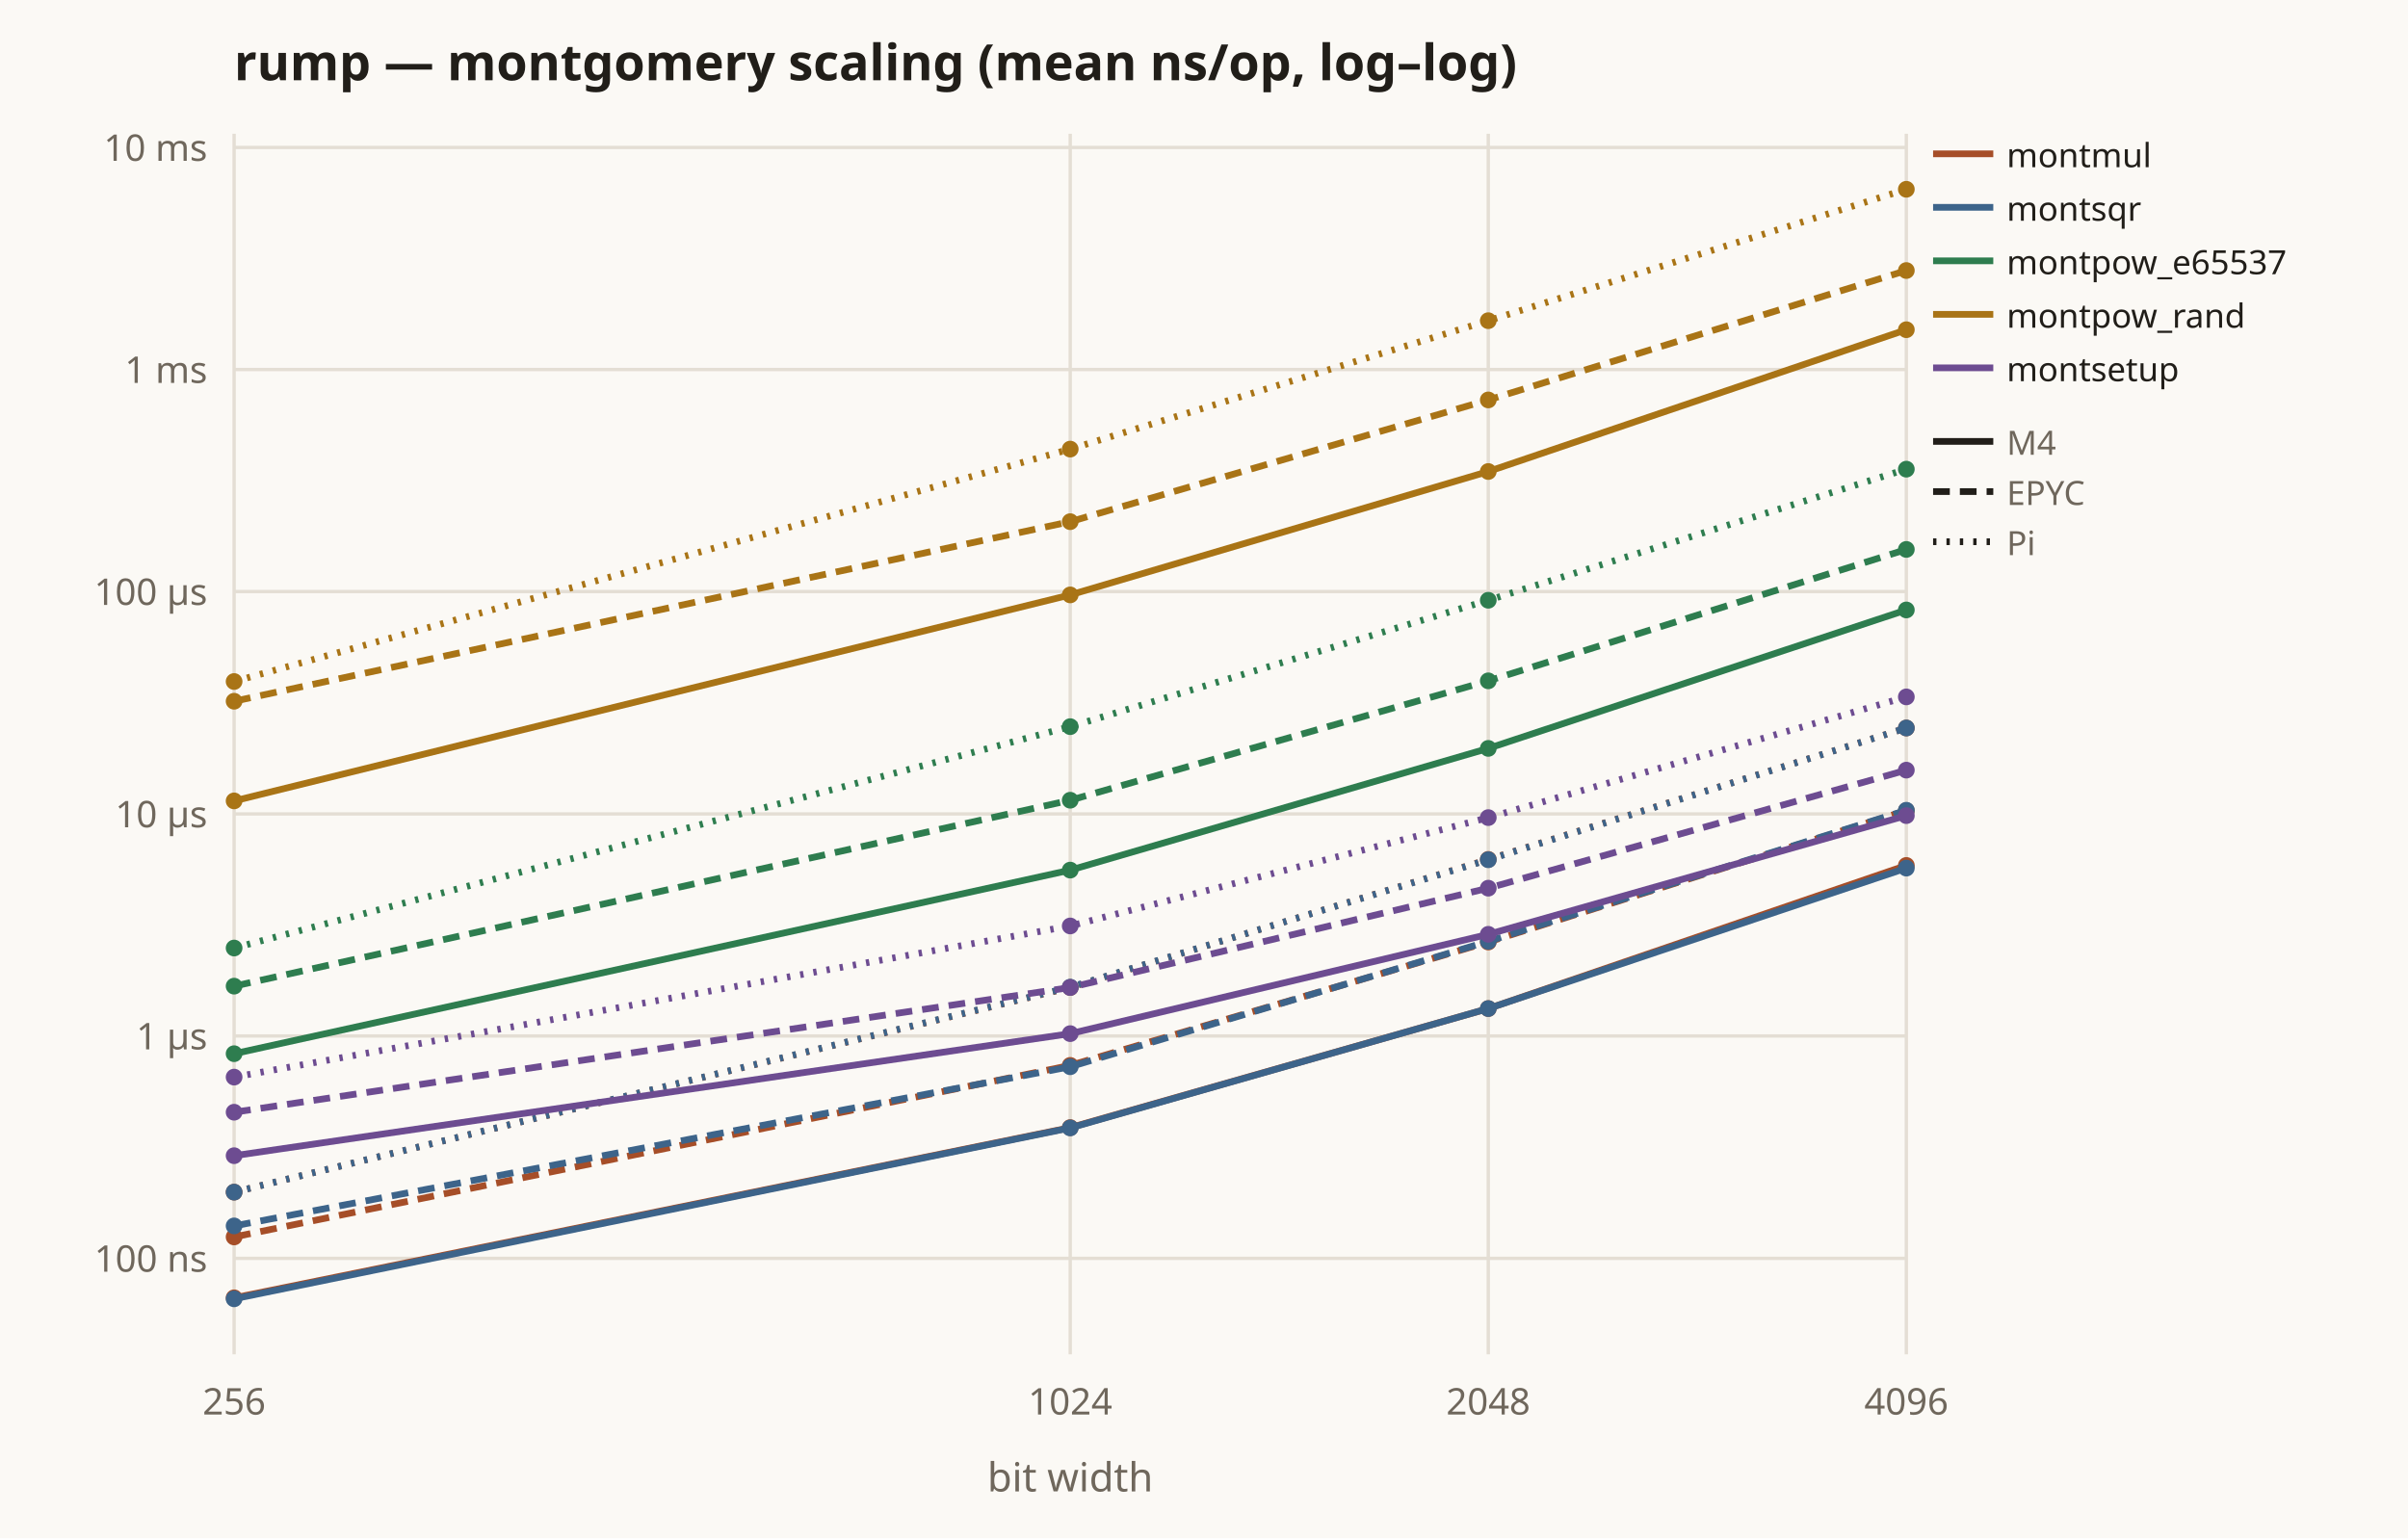
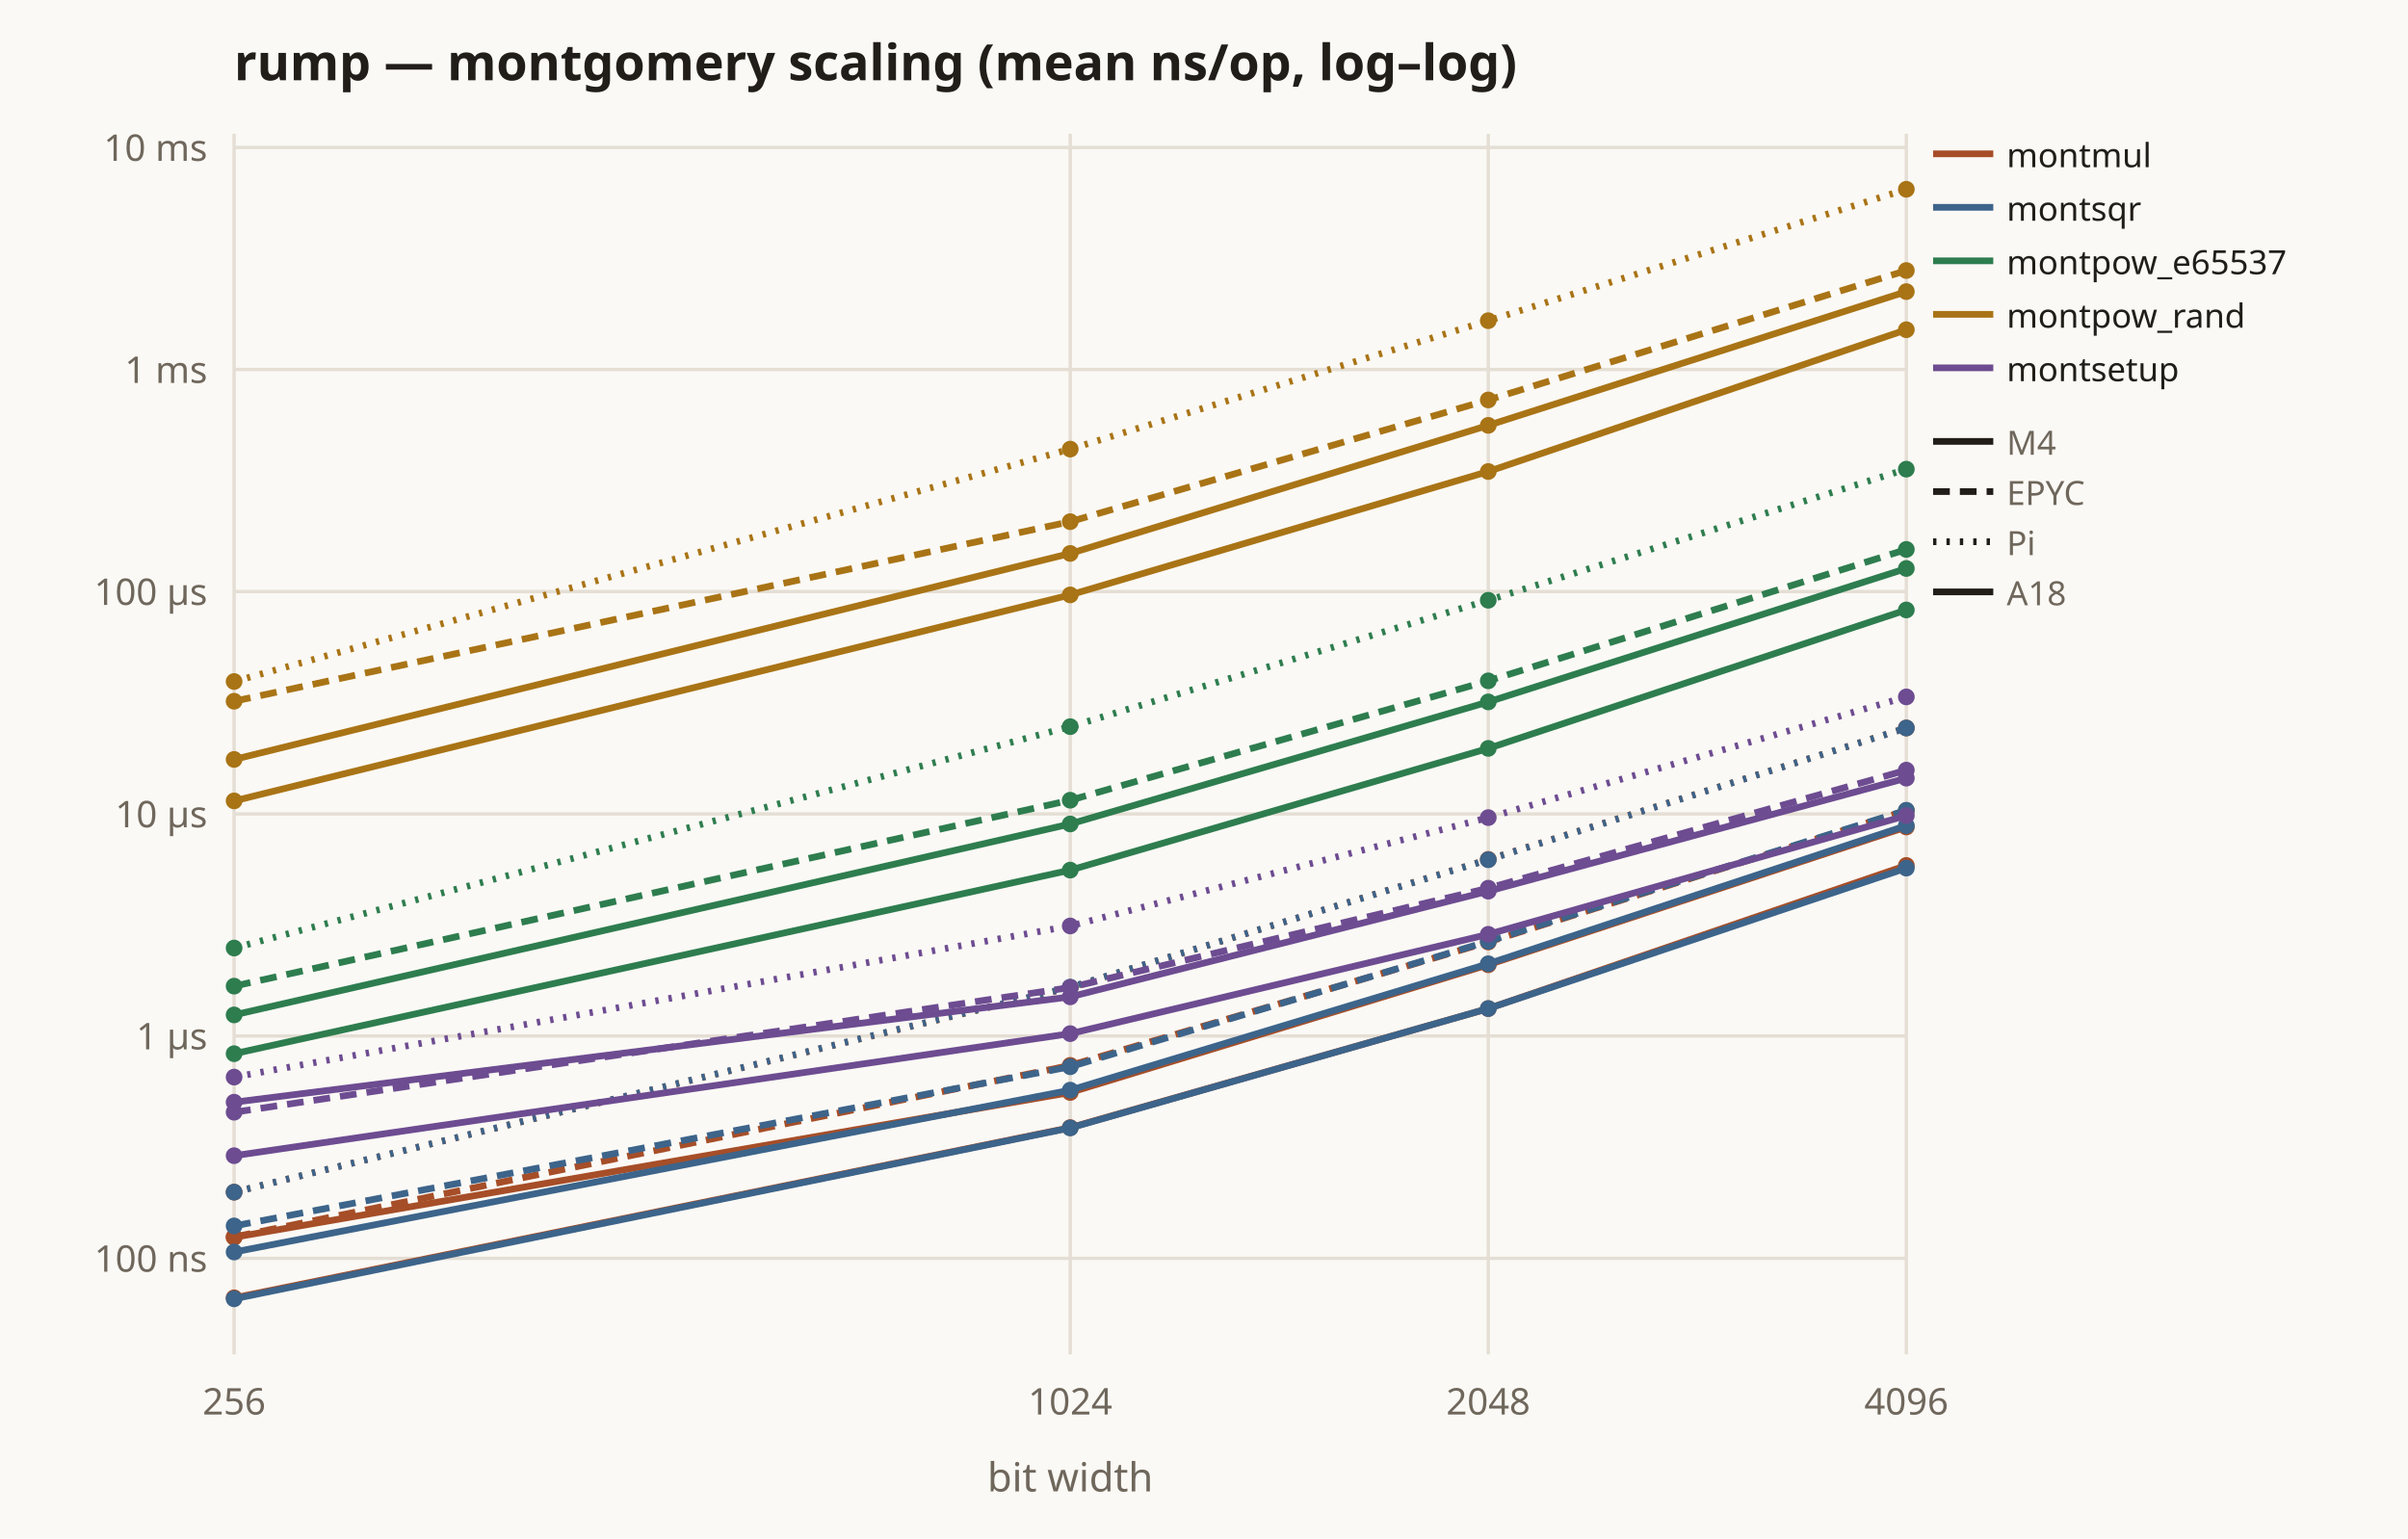
<svg xmlns="http://www.w3.org/2000/svg" width="720" height="460" viewBox="0 0 720 460" font-family="system-ui,sans-serif">
  <rect width="720" height="460" fill="#FBF9F5" />
  <text x="70" y="24" font-size="15" font-weight="600" fill="#211E19">rump — montgomery scaling (mean ns/op, log–log)</text>
  <line x1="70.0" y1="40" x2="70.0" y2="405" stroke="#E4DED4" />
  <text x="70.0" y="423" font-size="11" fill="#6F675C" text-anchor="middle">256</text>
  <line x1="320.0" y1="40" x2="320.0" y2="405" stroke="#E4DED4" />
  <text x="320.0" y="423" font-size="11" fill="#6F675C" text-anchor="middle">1024</text>
  <line x1="445.0" y1="40" x2="445.0" y2="405" stroke="#E4DED4" />
  <text x="445.0" y="423" font-size="11" fill="#6F675C" text-anchor="middle">2048</text>
  <line x1="570.0" y1="40" x2="570.0" y2="405" stroke="#E4DED4" />
  <text x="570.0" y="423" font-size="11" fill="#6F675C" text-anchor="middle">4096</text>
  <text x="320" y="446" font-size="12" fill="#6F675C" text-anchor="middle">bit width</text>
  <line x1="70" y1="376.3" x2="570" y2="376.3" stroke="#E4DED4" />
  <text x="62" y="380.3" font-size="11" fill="#6F675C" text-anchor="end">100 ns</text>
  <line x1="70" y1="309.8" x2="570" y2="309.8" stroke="#E4DED4" />
  <text x="62" y="313.8" font-size="11" fill="#6F675C" text-anchor="end">1 µs</text>
  <line x1="70" y1="243.4" x2="570" y2="243.4" stroke="#E4DED4" />
  <text x="62" y="247.4" font-size="11" fill="#6F675C" text-anchor="end">10 µs</text>
  <line x1="70" y1="176.9" x2="570" y2="176.9" stroke="#E4DED4" />
  <text x="62" y="180.9" font-size="11" fill="#6F675C" text-anchor="end">100 µs</text>
  <line x1="70" y1="110.5" x2="570" y2="110.5" stroke="#E4DED4" />
  <text x="62" y="114.5" font-size="11" fill="#6F675C" text-anchor="end">1 ms</text>
  <line x1="70" y1="44.1" x2="570" y2="44.1" stroke="#E4DED4" />
  <text x="62" y="48.1" font-size="11" fill="#6F675C" text-anchor="end">10 ms</text>
  <path d="M70.0,388.1 L320.0,337.2 L445.0,301.6 L570.0,258.8" fill="none" stroke="#A64E28" stroke-width="2" />
  <circle cx="70.0" cy="388.1" r="2.5" fill="#A64E28" />
  <circle cx="320.0" cy="337.2" r="2.5" fill="#A64E28" />
  <circle cx="445.0" cy="301.6" r="2.5" fill="#A64E28" />
  <circle cx="570.0" cy="258.8" r="2.5" fill="#A64E28" />
  <path d="M70.0,369.9 L320.0,318.6 L445.0,281.7 L570.0,242.4" fill="none" stroke="#A64E28" stroke-width="2" stroke-dasharray="5,3" />
  <circle cx="70.0" cy="369.9" r="2.5" fill="#A64E28" />
  <circle cx="320.0" cy="318.6" r="2.5" fill="#A64E28" />
  <circle cx="445.0" cy="281.7" r="2.5" fill="#A64E28" />
  <circle cx="570.0" cy="242.4" r="2.5" fill="#A64E28" />
  <path d="M70.0,356.5 L320.0,295.3 L445.0,257.0 L570.0,217.7" fill="none" stroke="#A64E28" stroke-width="2" stroke-dasharray="1,3" />
  <circle cx="70.0" cy="356.5" r="2.5" fill="#A64E28" />
  <circle cx="320.0" cy="295.3" r="2.5" fill="#A64E28" />
  <circle cx="445.0" cy="257.0" r="2.5" fill="#A64E28" />
  <circle cx="570.0" cy="217.7" r="2.5" fill="#A64E28" />
+   <path d="M70.0,370.0 L320.0,326.7 L445.0,288.5 L570.0,247.3" fill="none" stroke="#A64E28" stroke-width="2" />
+   <circle cx="70.0" cy="370.0" r="2.5" fill="#A64E28" />
+   <circle cx="320.0" cy="326.7" r="2.5" fill="#A64E28" />
+   <circle cx="445.0" cy="288.5" r="2.5" fill="#A64E28" />
+   <circle cx="570.0" cy="247.3" r="2.5" fill="#A64E28" />
  <path d="M70.0,388.4 L320.0,337.3 L445.0,301.6 L570.0,259.6" fill="none" stroke="#3D648A" stroke-width="2" />
  <circle cx="70.0" cy="388.4" r="2.5" fill="#3D648A" />
  <circle cx="320.0" cy="337.3" r="2.5" fill="#3D648A" />
  <circle cx="445.0" cy="301.6" r="2.5" fill="#3D648A" />
  <circle cx="570.0" cy="259.6" r="2.5" fill="#3D648A" />
  <path d="M70.0,366.6 L320.0,319.0 L445.0,281.5 L570.0,242.3" fill="none" stroke="#3D648A" stroke-width="2" stroke-dasharray="5,3" />
  <circle cx="70.0" cy="366.6" r="2.5" fill="#3D648A" />
  <circle cx="320.0" cy="319.0" r="2.5" fill="#3D648A" />
  <circle cx="445.0" cy="281.5" r="2.5" fill="#3D648A" />
  <circle cx="570.0" cy="242.3" r="2.5" fill="#3D648A" />
  <path d="M70.0,356.5 L320.0,295.2 L445.0,257.1 L570.0,217.7" fill="none" stroke="#3D648A" stroke-width="2" stroke-dasharray="1,3" />
  <circle cx="70.0" cy="356.5" r="2.5" fill="#3D648A" />
  <circle cx="320.0" cy="295.2" r="2.5" fill="#3D648A" />
  <circle cx="445.0" cy="257.1" r="2.5" fill="#3D648A" />
  <circle cx="570.0" cy="217.7" r="2.5" fill="#3D648A" />
+   <path d="M70.0,374.4 L320.0,326.0 L445.0,288.2 L570.0,246.9" fill="none" stroke="#3D648A" stroke-width="2" />
+   <circle cx="70.0" cy="374.4" r="2.5" fill="#3D648A" />
+   <circle cx="320.0" cy="326.0" r="2.5" fill="#3D648A" />
+   <circle cx="445.0" cy="288.2" r="2.5" fill="#3D648A" />
+   <circle cx="570.0" cy="246.9" r="2.5" fill="#3D648A" />
  <path d="M70.0,315.1 L320.0,260.2 L445.0,223.8 L570.0,182.4" fill="none" stroke="#2E7D4F" stroke-width="2" />
  <circle cx="70.0" cy="315.1" r="2.5" fill="#2E7D4F" />
  <circle cx="320.0" cy="260.2" r="2.5" fill="#2E7D4F" />
  <circle cx="445.0" cy="223.8" r="2.5" fill="#2E7D4F" />
  <circle cx="570.0" cy="182.4" r="2.5" fill="#2E7D4F" />
  <path d="M70.0,294.9 L320.0,239.3 L445.0,203.6 L570.0,164.3" fill="none" stroke="#2E7D4F" stroke-width="2" stroke-dasharray="5,3" />
  <circle cx="70.0" cy="294.9" r="2.5" fill="#2E7D4F" />
  <circle cx="320.0" cy="239.3" r="2.5" fill="#2E7D4F" />
  <circle cx="445.0" cy="203.6" r="2.5" fill="#2E7D4F" />
  <circle cx="570.0" cy="164.3" r="2.5" fill="#2E7D4F" />
  <path d="M70.0,283.5 L320.0,217.3 L445.0,179.5 L570.0,140.3" fill="none" stroke="#2E7D4F" stroke-width="2" stroke-dasharray="1,3" />
  <circle cx="70.0" cy="283.5" r="2.5" fill="#2E7D4F" />
  <circle cx="320.0" cy="217.3" r="2.5" fill="#2E7D4F" />
  <circle cx="445.0" cy="179.5" r="2.5" fill="#2E7D4F" />
  <circle cx="570.0" cy="140.3" r="2.5" fill="#2E7D4F" />
+   <path d="M70.0,303.5 L320.0,246.4 L445.0,209.9 L570.0,170.0" fill="none" stroke="#2E7D4F" stroke-width="2" />
+   <circle cx="70.0" cy="303.5" r="2.5" fill="#2E7D4F" />
+   <circle cx="320.0" cy="246.4" r="2.5" fill="#2E7D4F" />
+   <circle cx="445.0" cy="209.9" r="2.5" fill="#2E7D4F" />
+   <circle cx="570.0" cy="170.0" r="2.5" fill="#2E7D4F" />
  <path d="M70.0,239.5 L320.0,177.9 L445.0,141.0 L570.0,98.6" fill="none" stroke="#A97416" stroke-width="2" />
  <circle cx="70.0" cy="239.5" r="2.5" fill="#A97416" />
  <circle cx="320.0" cy="177.9" r="2.5" fill="#A97416" />
  <circle cx="445.0" cy="141.0" r="2.5" fill="#A97416" />
  <circle cx="570.0" cy="98.6" r="2.5" fill="#A97416" />
  <path d="M70.0,209.7 L320.0,156.0 L445.0,119.6 L570.0,80.9" fill="none" stroke="#A97416" stroke-width="2" stroke-dasharray="5,3" />
  <circle cx="70.0" cy="209.7" r="2.5" fill="#A97416" />
  <circle cx="320.0" cy="156.0" r="2.5" fill="#A97416" />
  <circle cx="445.0" cy="119.6" r="2.5" fill="#A97416" />
  <circle cx="570.0" cy="80.9" r="2.5" fill="#A97416" />
  <path d="M70.0,203.8 L320.0,134.3 L445.0,95.9 L570.0,56.6" fill="none" stroke="#A97416" stroke-width="2" stroke-dasharray="1,3" />
  <circle cx="70.0" cy="203.8" r="2.5" fill="#A97416" />
  <circle cx="320.0" cy="134.3" r="2.5" fill="#A97416" />
  <circle cx="445.0" cy="95.9" r="2.5" fill="#A97416" />
  <circle cx="570.0" cy="56.6" r="2.5" fill="#A97416" />
+   <path d="M70.0,227.1 L320.0,165.5 L445.0,127.2 L570.0,87.2" fill="none" stroke="#A97416" stroke-width="2" />
+   <circle cx="70.0" cy="227.1" r="2.5" fill="#A97416" />
+   <circle cx="320.0" cy="165.5" r="2.5" fill="#A97416" />
+   <circle cx="445.0" cy="127.2" r="2.5" fill="#A97416" />
+   <circle cx="570.0" cy="87.2" r="2.5" fill="#A97416" />
  <path d="M70.0,345.6 L320.0,309.1 L445.0,279.4 L570.0,243.9" fill="none" stroke="#6D4C91" stroke-width="2" />
  <circle cx="70.0" cy="345.6" r="2.5" fill="#6D4C91" />
  <circle cx="320.0" cy="309.1" r="2.5" fill="#6D4C91" />
  <circle cx="445.0" cy="279.4" r="2.5" fill="#6D4C91" />
  <circle cx="570.0" cy="243.9" r="2.5" fill="#6D4C91" />
  <path d="M70.0,332.6 L320.0,295.3 L445.0,265.6 L570.0,230.3" fill="none" stroke="#6D4C91" stroke-width="2" stroke-dasharray="5,3" />
  <circle cx="70.0" cy="332.6" r="2.5" fill="#6D4C91" />
  <circle cx="320.0" cy="295.3" r="2.5" fill="#6D4C91" />
  <circle cx="445.0" cy="265.6" r="2.5" fill="#6D4C91" />
  <circle cx="570.0" cy="230.3" r="2.5" fill="#6D4C91" />
  <path d="M70.0,322.1 L320.0,276.9 L445.0,244.5 L570.0,208.4" fill="none" stroke="#6D4C91" stroke-width="2" stroke-dasharray="1,3" />
  <circle cx="70.0" cy="322.1" r="2.5" fill="#6D4C91" />
  <circle cx="320.0" cy="276.9" r="2.5" fill="#6D4C91" />
  <circle cx="445.0" cy="244.5" r="2.5" fill="#6D4C91" />
  <circle cx="570.0" cy="208.4" r="2.5" fill="#6D4C91" />
+   <path d="M70.0,329.6 L320.0,298.1 L445.0,266.5 L570.0,232.7" fill="none" stroke="#6D4C91" stroke-width="2" />
+   <circle cx="70.0" cy="329.6" r="2.5" fill="#6D4C91" />
+   <circle cx="320.0" cy="298.1" r="2.5" fill="#6D4C91" />
+   <circle cx="445.0" cy="266.5" r="2.5" fill="#6D4C91" />
+   <circle cx="570.0" cy="232.7" r="2.5" fill="#6D4C91" />
  <line x1="578" y1="46" x2="596" y2="46" stroke="#A64E28" stroke-width="2" />
  <text x="600" y="50" font-size="10" fill="#211E19">montmul</text>
  <line x1="578" y1="62" x2="596" y2="62" stroke="#3D648A" stroke-width="2" />
  <text x="600" y="66" font-size="10" fill="#211E19">montsqr</text>
  <line x1="578" y1="78" x2="596" y2="78" stroke="#2E7D4F" stroke-width="2" />
  <text x="600" y="82" font-size="10" fill="#211E19">montpow_e65537</text>
  <line x1="578" y1="94" x2="596" y2="94" stroke="#A97416" stroke-width="2" />
  <text x="600" y="98" font-size="10" fill="#211E19">montpow_rand</text>
  <line x1="578" y1="110" x2="596" y2="110" stroke="#6D4C91" stroke-width="2" />
  <text x="600" y="114" font-size="10" fill="#211E19">montsetup</text>
  <line x1="578" y1="132" x2="596" y2="132" stroke="#211E19" stroke-width="2" />
  <text x="600" y="136" font-size="10" fill="#6F675C">M4</text>
  <line x1="578" y1="147" x2="596" y2="147" stroke="#211E19" stroke-width="2" stroke-dasharray="5,3" />
  <text x="600" y="151" font-size="10" fill="#6F675C">EPYC</text>
  <line x1="578" y1="162" x2="596" y2="162" stroke="#211E19" stroke-width="2" stroke-dasharray="1,3" />
  <text x="600" y="166" font-size="10" fill="#6F675C">Pi</text>
+   <line x1="578" y1="177" x2="596" y2="177" stroke="#211E19" stroke-width="2" />
+   <text x="600" y="181" font-size="10" fill="#6F675C">A18</text>
</svg>
